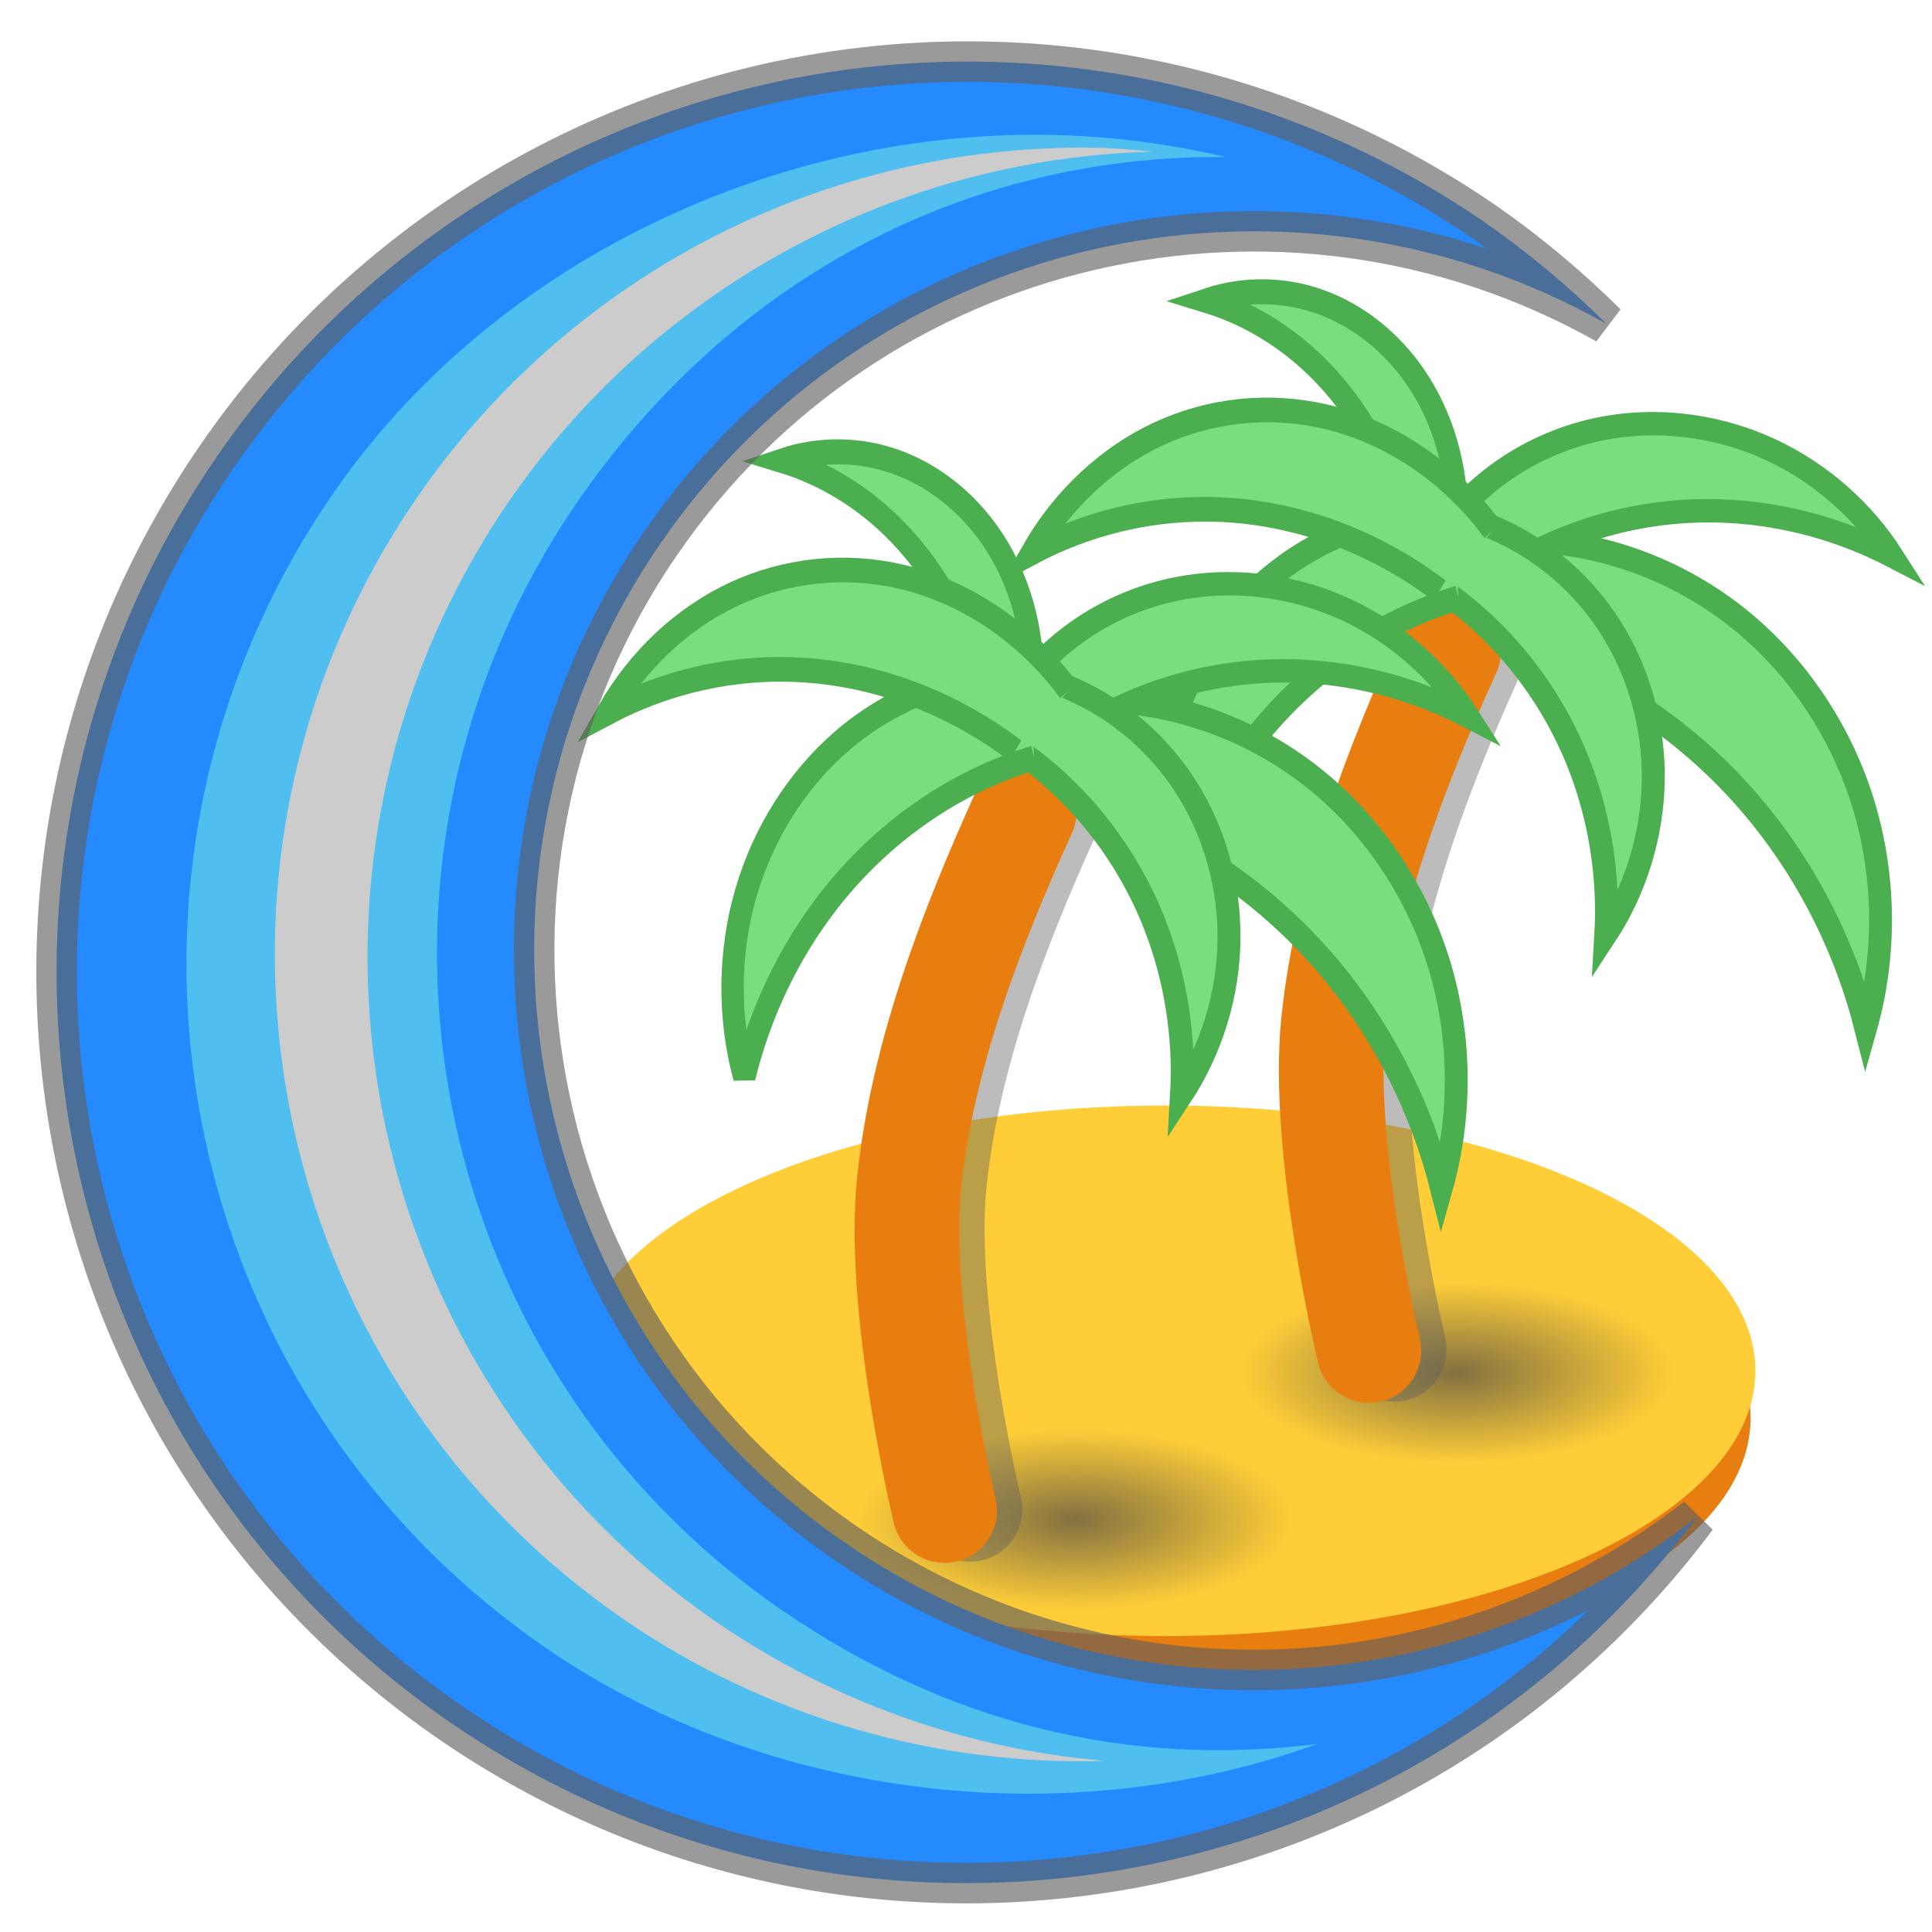
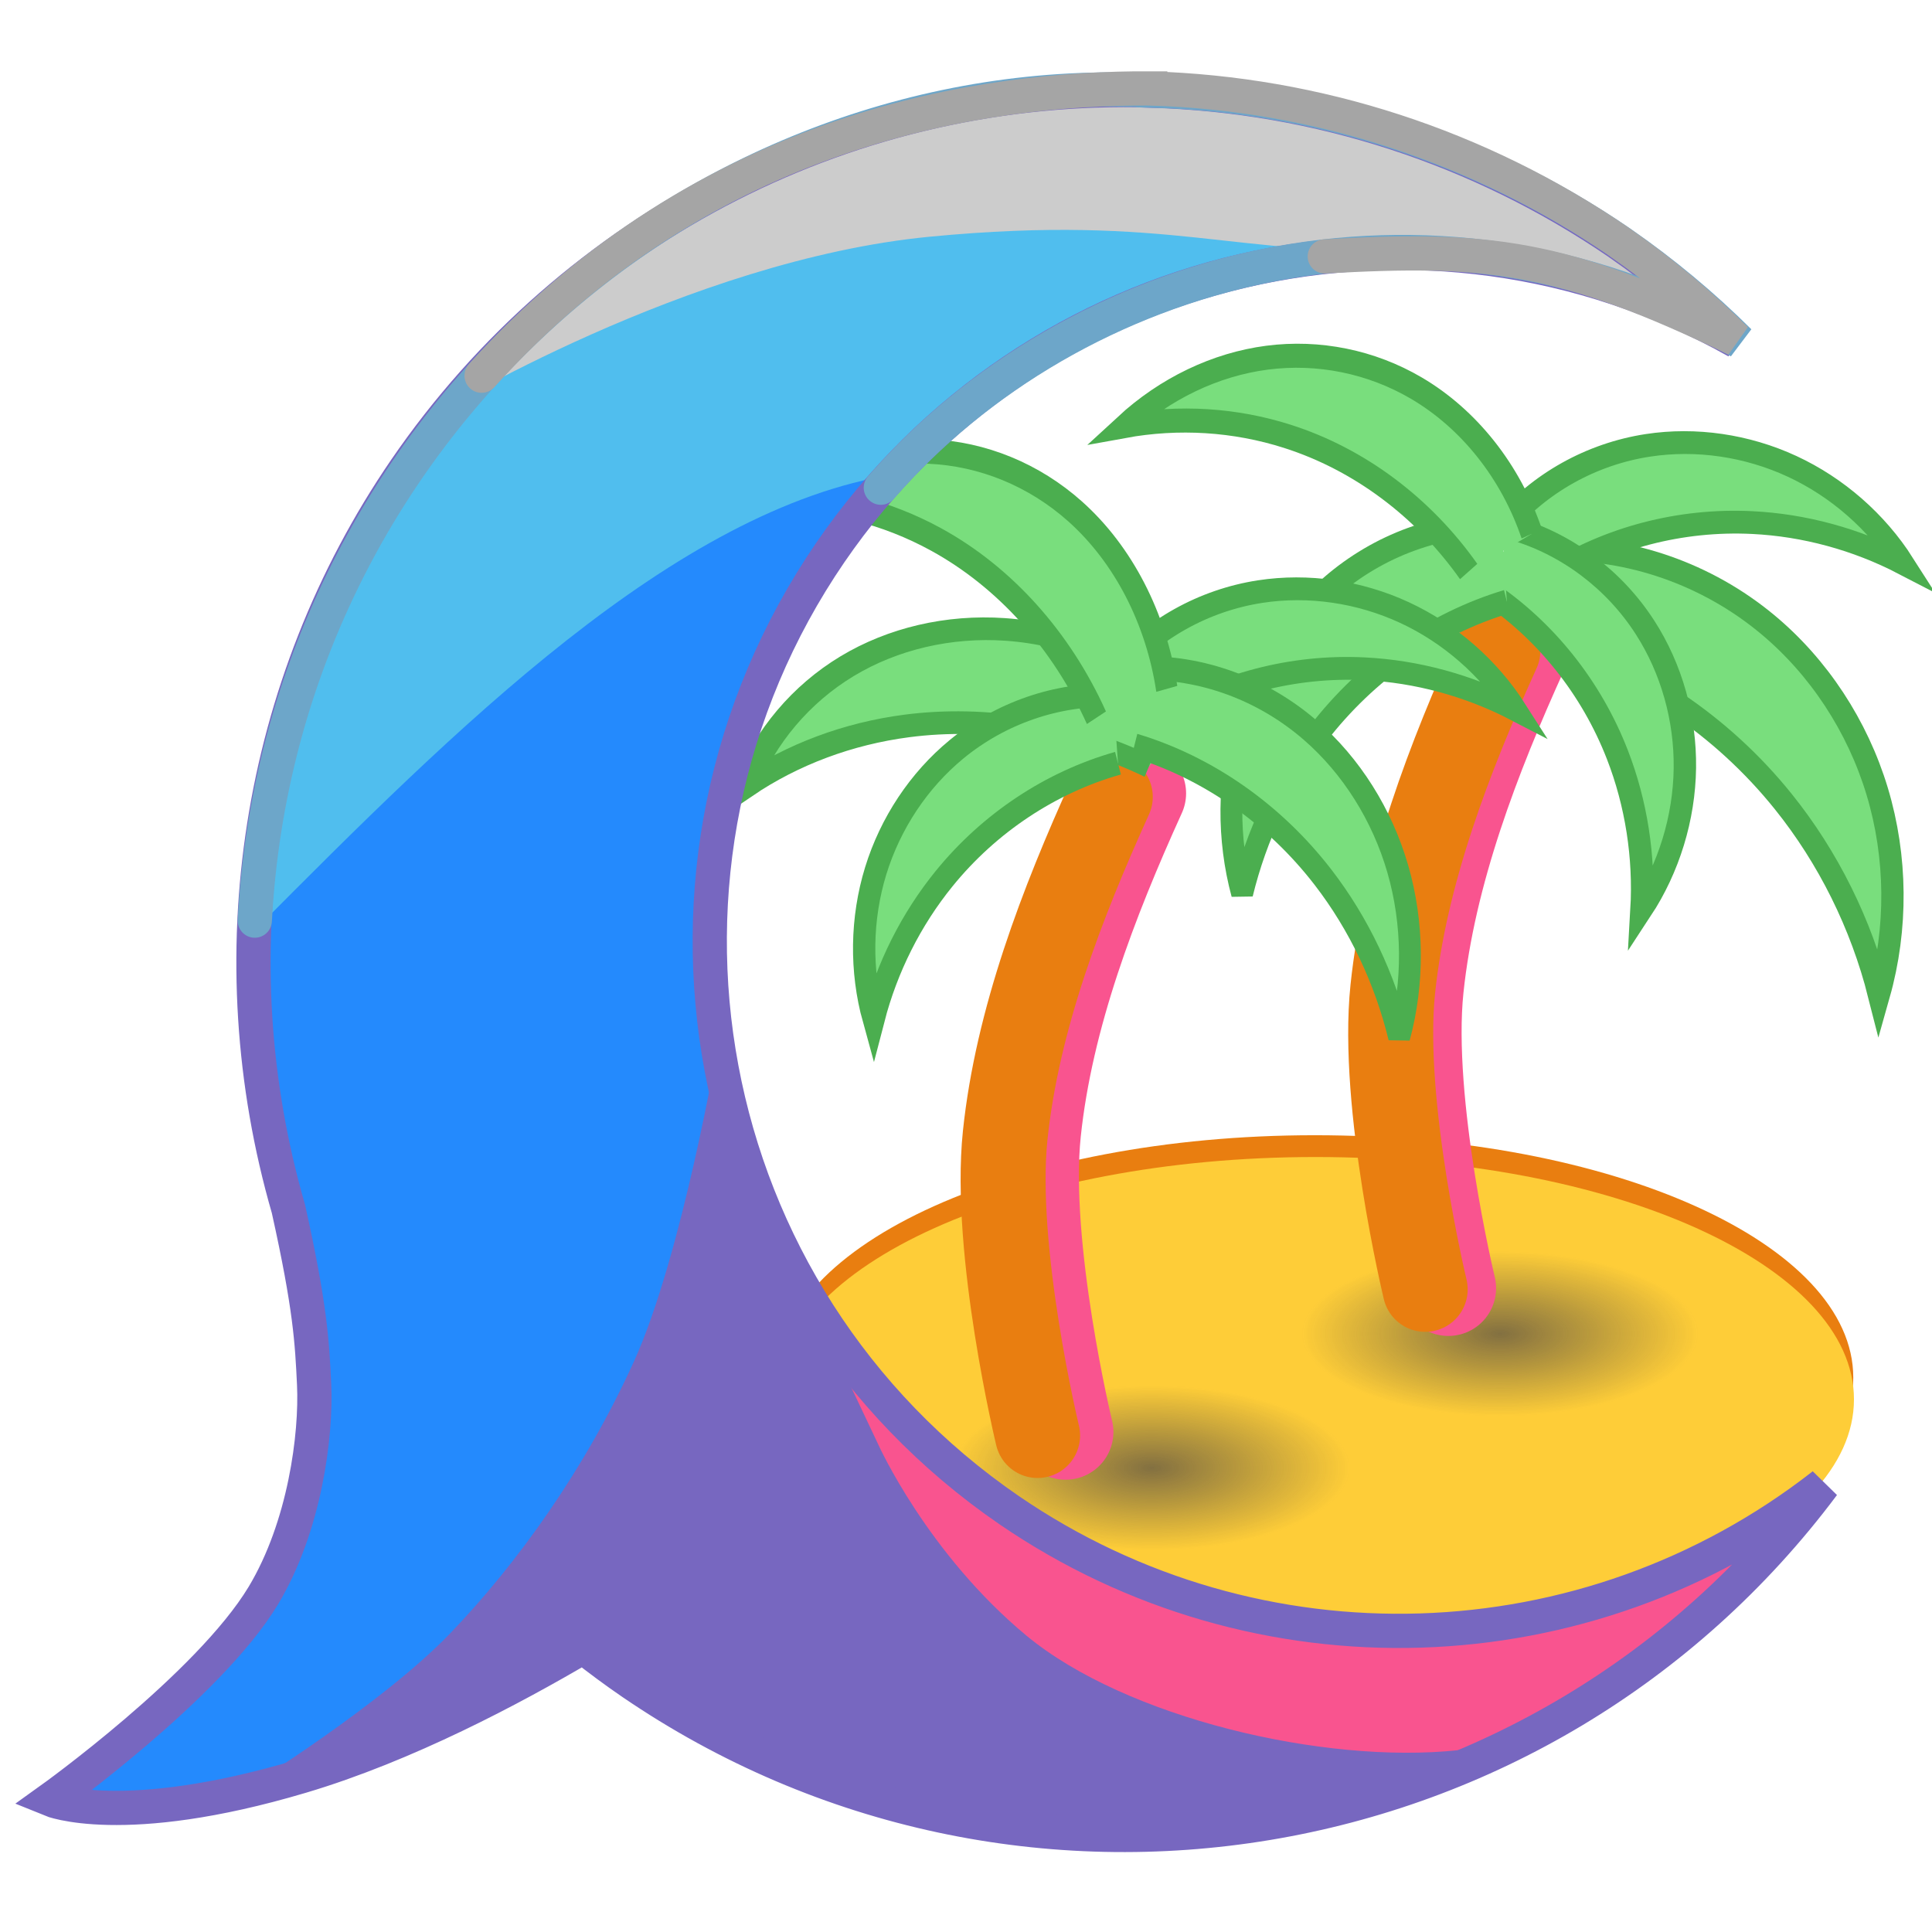
- <svg xmlns="http://www.w3.org/2000/svg" xmlns:xlink="http://www.w3.org/1999/xlink" width="64" height="64" viewBox="0 0 16.933 16.933" version="1.1" id="svg1691">
+ <svg xmlns="http://www.w3.org/2000/svg" xmlns:xlink="http://www.w3.org/1999/xlink" width="128" height="128" viewBox="0 0 16.933 16.933" version="1.1" id="svg1691">
  <defs id="defs1685">
    <linearGradient id="linearGradient4618">
      <stop style="stop-color:#454245;stop-opacity:1;" offset="0" id="stop4614" />
      <stop style="stop-color:#454245;stop-opacity:0;" offset="1" id="stop4616" />
    </linearGradient>
-     <radialGradient xlink:href="#linearGradient4618" id="radialGradient4620" cx="12.296" cy="292.122" fx="12.296" fy="292.122" r="1.571" gradientTransform="matrix(1.210526,0,0,0.5037594,-2.116169,144.939)" gradientUnits="userSpaceOnUse" />
-     <radialGradient xlink:href="#linearGradient4618" id="radialGradient4620-3" cx="12.296" cy="292.122" fx="12.296" fy="292.122" r="1.571" gradientTransform="matrix(1.210526,0,0,0.5037594,-5.458895,146.2266)" gradientUnits="userSpaceOnUse" />
+     <radialGradient xlink:href="#linearGradient4618" id="radialGradient4620" cx="12.296" cy="292.122" fx="12.296" fy="292.122" r="1.571" gradientTransform="matrix(1.105794,0,0,0.460175,-0.4497172,140.3964)" gradientUnits="userSpaceOnUse" />
+     <radialGradient xlink:href="#linearGradient4618" id="radialGradient4620-3" cx="12.296" cy="292.122" fx="12.296" fy="292.122" r="1.571" gradientTransform="matrix(1.105794,0,0,0.460175,-3.503236,141.5726)" gradientUnits="userSpaceOnUse" />
  </defs>
-   <g id="layer1" transform="translate(0,-280.0667)">
-     <ellipse style="opacity:1;fill:#e97e10;fill-opacity:1;stroke:none;stroke-width:1.55;stroke-linecap:round;stroke-linejoin:round;stroke-miterlimit:4;stroke-dasharray:none;stroke-opacity:1" id="path2241-6" cx="10.176" cy="292.496" rx="5.167" ry="2.325" />
-     <ellipse style="opacity:1;fill:#fecd38;fill-opacity:1;stroke:none;stroke-width:1.55;stroke-linecap:round;stroke-linejoin:round;stroke-miterlimit:4;stroke-dasharray:none;stroke-opacity:1" id="path2241" cx="10.218" cy="292.081" rx="5.167" ry="2.325" />
-     <path style="opacity:0.67;fill:url(#radialGradient4620);fill-opacity:1;stroke:none;stroke-width:0.372;stroke-linecap:round;stroke-linejoin:miter;stroke-miterlimit:4;stroke-dasharray:none;stroke-opacity:0.624" id="path4612" d="m 13.845,291.446 a 1.902,0.791 0 0 1 0.492,1.1 1.902,0.791 0 0 1 -2.643,0.205 1.902,0.791 0 0 1 -0.494,-1.1 1.902,0.791 0 0 1 2.643,-0.206" />
-     <rect style="fill:#248afd;stroke-width:0.083;stroke-dasharray:0.166, 0.083" width="1.664" height="4.993" x="4.158" y="269.582" id="rect1099" />
-     <rect y="269.582" x="5.822" height="4.993" width="1.664" style="fill:#4bae4f;stroke-width:0.083;stroke-dasharray:0.166, 0.083" id="rect1101" />
-     <rect y="269.582" x="7.487" height="4.993" width="1.664" style="fill:#c2352a;stroke-width:0.083;stroke-dasharray:0.166, 0.083" id="rect1103" />
-     <rect style="fill:#f9548f;stroke-width:0.083;stroke-dasharray:0.166, 0.083" width="1.664" height="4.993" x="9.151" y="269.582" id="rect1105" />
-     <rect y="269.582" x="10.815" height="4.993" width="1.664" style="fill:#e97e10;stroke-width:0.083;stroke-dasharray:0.166, 0.083" id="rect1107" />
-     <rect style="fill:#cccccc;stroke-width:0.083;stroke-dasharray:0.166, 0.083" width="1.664" height="4.993" x="14.144" y="264.589" id="rect1109" />
-     <rect style="fill:#5d5d5d;stroke-width:0.083;stroke-dasharray:0.166, 0.083" width="1.664" height="4.993" x="14.144" y="269.582" id="rect1111" />
-     <rect y="269.582" x="12.48" height="4.993" width="1.664" style="fill:#7767c0;stroke-width:0.083;stroke-dasharray:0.166, 0.083" id="rect1113" />
-     <rect y="264.589" x="4.158" height="4.993" width="1.664" style="fill:#50beee;stroke-width:0.083;stroke-dasharray:0.166, 0.083" id="rect1115" />
-     <rect style="fill:#79de7d;stroke-width:0.083;stroke-dasharray:0.166, 0.083" width="1.664" height="4.993" x="5.822" y="264.589" id="rect1117" />
-     <rect style="fill:#df574d;stroke-width:0.083;stroke-dasharray:0.166, 0.083" width="1.664" height="4.993" x="7.487" y="264.589" id="rect1119" />
-     <rect y="264.589" x="9.151" height="4.993" width="1.664" style="fill:#ff90b8;stroke-width:0.083;stroke-dasharray:0.166, 0.083" id="rect1121" />
-     <rect style="fill:#fecd38;stroke-width:0.083;stroke-dasharray:0.166, 0.083" width="1.664" height="4.993" x="10.815" y="264.589" id="rect1123" />
-     <rect style="fill:#9182d7;stroke-width:0.083;stroke-dasharray:0.166, 0.083" width="1.664" height="4.993" x="12.48" y="264.589" id="rect1125" />
-     <g id="g4472-2" transform="matrix(0.9763525,0,0,0.9763525,1.579,6.351452)">
-       <path id="path2571-9-9" d="m 11.614,286.182 c -0.477,1.049 -0.914,2.189 -1.033,3.325 -0.119,1.136 0.318,2.95 0.318,2.95" style="opacity:0.415;fill:none;stroke:#5d5d5d;stroke-width:0.939;stroke-linecap:round;stroke-linejoin:bevel;stroke-miterlimit:4;stroke-dasharray:none;stroke-opacity:1" />
-       <path id="path2571-3" d="m 11.386,286.193 c -0.477,1.049 -0.914,2.189 -1.033,3.325 -0.119,1.136 0.318,2.95 0.318,2.95" style="fill:none;stroke:#e97e10;stroke-width:0.939;stroke-linecap:round;stroke-linejoin:bevel;stroke-miterlimit:4;stroke-dasharray:none;stroke-opacity:1" />
-       <g transform="matrix(-0.8410234,0,0,0.9352758,22.31302,19.26447)" id="g2569-1">
-         <path style="display:inline;fill:#79de7d;fill-opacity:1;stroke:#4bae4f;stroke-width:0.525;stroke-miterlimit:4;stroke-dasharray:none;stroke-opacity:1" d="m 34.426,1021.24 c -1.933,-0.052 -3.877,0.597 -5.392,1.799 -1.291,1.024 -2.266,2.44 -2.763,4.011 -0.496,1.571 -0.512,3.29 -0.044,4.87 0.449,-1.693 1.277,-3.285 2.406,-4.625 1.545,-1.835 3.657,-3.187 5.971,-3.822" id="path5927-94" transform="matrix(0.4644803,0,0,0.4378002,-3.642357,-162.7635)" />
-         <path style="display:inline;fill:#79de7d;fill-opacity:1;stroke:#4bae4f;stroke-width:0.72;stroke-miterlimit:4;stroke-dasharray:none;stroke-opacity:1" d="m 34.426,1021.24 c -1.933,-0.052 -3.877,0.597 -5.392,1.799 -1.291,1.024 -2.266,2.44 -2.763,4.011 -0.496,1.571 -0.512,3.29 -0.044,4.87 0.449,-1.693 1.277,-3.285 2.406,-4.625 1.545,-1.835 3.657,-3.187 5.971,-3.822" id="path5927-5-7" transform="matrix(0.2250403,0.228181,-0.2649621,0.2121139,275.7726,59.61754)" />
-         <path style="display:inline;fill:#79de7d;fill-opacity:1;stroke:#4bae4f;stroke-width:0.72;stroke-miterlimit:4;stroke-dasharray:none;stroke-opacity:1" d="m 34.426,1021.24 c -1.933,-0.052 -3.877,0.597 -5.392,1.799 -1.291,1.024 -2.266,2.44 -2.763,4.011 -0.496,1.571 -0.512,3.29 -0.044,4.87 0.449,-1.693 1.277,-3.285 2.406,-4.625 1.545,-1.835 3.657,-3.187 5.971,-3.822" id="path5927-56-8" transform="matrix(0.323008,-0.0921123,0.1069601,0.3044542,-107.5319,-23.63495)" />
-         <path style="display:inline;fill:#79de7d;fill-opacity:1;stroke:#4bae4f;stroke-width:0.646;stroke-miterlimit:4;stroke-dasharray:none;stroke-opacity:1" d="m 34.426,1021.24 c -1.933,-0.052 -3.877,0.597 -5.392,1.799 -1.291,1.024 -2.266,2.44 -2.763,4.011 -0.496,1.571 -0.512,3.29 -0.044,4.87 0.449,-1.693 1.277,-3.285 2.406,-4.625 1.545,-1.835 3.657,-3.187 5.971,-3.822" id="path5927-9-4" transform="matrix(-0.3693039,0,0,0.3629856,25.66639,-86.62081)" />
-         <path style="display:inline;fill:#79de7d;fill-opacity:1;stroke:#4bae4f;stroke-width:0.933;stroke-miterlimit:4;stroke-dasharray:none;stroke-opacity:1" d="m 34.426,1021.24 c -1.933,-0.052 -3.877,0.597 -5.392,1.799 -1.291,1.024 -2.266,2.44 -2.763,4.011 -0.496,1.571 -0.512,3.29 -0.044,4.87 0.449,-1.693 1.277,-3.285 2.406,-4.625 1.545,-1.835 3.657,-3.187 5.971,-3.822" id="path5927-9-2-5" transform="matrix(7.8181214e-4,0.2566008,0.2502052,-7.6232603e-4,-242.6416,276.0901)" />
-         <path style="display:inline;fill:#79de7d;fill-opacity:1;stroke:#4bae4f;stroke-width:0.644;stroke-miterlimit:4;stroke-dasharray:none;stroke-opacity:1" d="m 34.426,1021.24 c -1.933,-0.052 -3.877,0.597 -5.392,1.799 -1.291,1.024 -2.266,2.44 -2.763,4.011 -0.496,1.571 -0.512,3.29 -0.044,4.87 0.449,-1.693 1.277,-3.285 2.406,-4.625 1.545,-1.835 3.657,-3.187 5.971,-3.822" id="path5927-9-0-0" transform="matrix(-0.2420591,0.2817769,0.2747538,0.236026,-259.7381,33.4994)" />
-       </g>
-     </g>
-     <path style="opacity:0.67;fill:url(#radialGradient4620-3);fill-opacity:1;stroke:none;stroke-width:0.372;stroke-linecap:round;stroke-linejoin:miter;stroke-miterlimit:4;stroke-dasharray:none;stroke-opacity:0.624" id="path4612-6" d="m 10.502,292.733 a 1.902,0.791 0 0 1 0.492,1.1 1.902,0.791 0 0 1 -2.643,0.205 1.902,0.791 0 0 1 -0.494,-1.1 1.902,0.791 0 0 1 2.643,-0.206" />
-     <g id="g4472" transform="matrix(0.9763525,0,0,0.9763525,-2.139562,7.754348)">
-       <path id="path2571-9" d="m 11.614,286.182 c -0.477,1.049 -0.914,2.189 -1.033,3.325 -0.119,1.136 0.318,2.95 0.318,2.95" style="opacity:0.415;fill:none;stroke:#5d5d5d;stroke-width:0.939;stroke-linecap:round;stroke-linejoin:bevel;stroke-miterlimit:4;stroke-dasharray:none;stroke-opacity:1" />
-       <path id="path2571" d="m 11.386,286.193 c -0.477,1.049 -0.914,2.189 -1.033,3.325 -0.119,1.136 0.318,2.95 0.318,2.95" style="fill:none;stroke:#e97e10;stroke-width:0.939;stroke-linecap:round;stroke-linejoin:bevel;stroke-miterlimit:4;stroke-dasharray:none;stroke-opacity:1" />
-       <g transform="matrix(-0.8410234,0,0,0.9352758,22.31302,19.26447)" id="g2569">
-         <path style="display:inline;fill:#79de7d;fill-opacity:1;stroke:#4bae4f;stroke-width:0.525;stroke-miterlimit:4;stroke-dasharray:none;stroke-opacity:1" d="m 34.426,1021.24 c -1.933,-0.052 -3.877,0.597 -5.392,1.799 -1.291,1.024 -2.266,2.44 -2.763,4.011 -0.496,1.571 -0.512,3.29 -0.044,4.87 0.449,-1.693 1.277,-3.285 2.406,-4.625 1.545,-1.835 3.657,-3.187 5.971,-3.822" id="path5927" transform="matrix(0.4644803,0,0,0.4378002,-3.642357,-162.7635)" />
-         <path style="display:inline;fill:#79de7d;fill-opacity:1;stroke:#4bae4f;stroke-width:0.72;stroke-miterlimit:4;stroke-dasharray:none;stroke-opacity:1" d="m 34.426,1021.24 c -1.933,-0.052 -3.877,0.597 -5.392,1.799 -1.291,1.024 -2.266,2.44 -2.763,4.011 -0.496,1.571 -0.512,3.29 -0.044,4.87 0.449,-1.693 1.277,-3.285 2.406,-4.625 1.545,-1.835 3.657,-3.187 5.971,-3.822" id="path5927-5" transform="matrix(0.2250403,0.228181,-0.2649621,0.2121139,275.7726,59.61754)" />
-         <path style="display:inline;fill:#79de7d;fill-opacity:1;stroke:#4bae4f;stroke-width:0.72;stroke-miterlimit:4;stroke-dasharray:none;stroke-opacity:1" d="m 34.426,1021.24 c -1.933,-0.052 -3.877,0.597 -5.392,1.799 -1.291,1.024 -2.266,2.44 -2.763,4.011 -0.496,1.571 -0.512,3.29 -0.044,4.87 0.449,-1.693 1.277,-3.285 2.406,-4.625 1.545,-1.835 3.657,-3.187 5.971,-3.822" id="path5927-56" transform="matrix(0.323008,-0.0921123,0.1069601,0.3044542,-107.5319,-23.63495)" />
-         <path style="display:inline;fill:#79de7d;fill-opacity:1;stroke:#4bae4f;stroke-width:0.646;stroke-miterlimit:4;stroke-dasharray:none;stroke-opacity:1" d="m 34.426,1021.24 c -1.933,-0.052 -3.877,0.597 -5.392,1.799 -1.291,1.024 -2.266,2.44 -2.763,4.011 -0.496,1.571 -0.512,3.29 -0.044,4.87 0.449,-1.693 1.277,-3.285 2.406,-4.625 1.545,-1.835 3.657,-3.187 5.971,-3.822" id="path5927-9" transform="matrix(-0.3693039,0,0,0.3629856,25.66639,-86.62081)" />
-         <path style="display:inline;fill:#79de7d;fill-opacity:1;stroke:#4bae4f;stroke-width:0.933;stroke-miterlimit:4;stroke-dasharray:none;stroke-opacity:1" d="m 34.426,1021.24 c -1.933,-0.052 -3.877,0.597 -5.392,1.799 -1.291,1.024 -2.266,2.44 -2.763,4.011 -0.496,1.571 -0.512,3.29 -0.044,4.87 0.449,-1.693 1.277,-3.285 2.406,-4.625 1.545,-1.835 3.657,-3.187 5.971,-3.822" id="path5927-9-2" transform="matrix(7.8181214e-4,0.2566008,0.2502052,-7.6232603e-4,-242.6416,276.0901)" />
-         <path style="display:inline;fill:#79de7d;fill-opacity:1;stroke:#4bae4f;stroke-width:0.644;stroke-miterlimit:4;stroke-dasharray:none;stroke-opacity:1" d="m 34.426,1021.24 c -1.933,-0.052 -3.877,0.597 -5.392,1.799 -1.291,1.024 -2.266,2.44 -2.763,4.011 -0.496,1.571 -0.512,3.29 -0.044,4.87 0.449,-1.693 1.277,-3.285 2.406,-4.625 1.545,-1.835 3.657,-3.187 5.971,-3.822" id="path5927-9-0" transform="matrix(-0.2420591,0.2817769,0.2747538,0.236026,-259.7381,33.4994)" />
-       </g>
-     </g>
-     <path style="opacity:1;fill:#248afd;fill-opacity:1;stroke:#5d5d5d;stroke-width:0.355;stroke-linecap:round;stroke-linejoin:miter;stroke-miterlimit:4;stroke-dasharray:none;stroke-opacity:0.624" d="m 8.717,280.61 a 7.985,7.985 0 0 0 -6.824,3.47 7.985,7.985 0 0 0 2.075,11.098 7.985,7.985 0 0 0 10.901,-1.811 6.307,6.307 0 0 1 -7.446,0.233 6.307,6.307 0 0 1 -1.638,-8.765 6.307,6.307 0 0 1 8.293,-1.931 7.985,7.985 0 0 0 -1.075,-0.896 l -0.012,-0.008 a 7.985,7.985 0 0 0 -4.272,-1.39 z" id="path4549" />
-     <path style="opacity:1;fill:#50beee;fill-opacity:1;stroke:none;stroke-width:0.321;stroke-linecap:round;stroke-linejoin:miter;stroke-miterlimit:4;stroke-dasharray:none;stroke-opacity:0.624" d="m 9.286,281.251 c -2.475,-0.073 -4.982,1.118 -6.38,3.161 -2.268,3.313 -1.422,7.837 1.89,10.106 1.933,1.322 4.55,1.632 6.751,0.833 -1.694,0.215 -3.267,-0.198 -4.678,-1.161 -3.183,-2.181 -3.996,-6.529 -1.816,-9.713 1.316,-1.919 3.36,-3.056 5.687,-3.034 -0.477,-0.113 -0.964,-0.177 -1.454,-0.192 z" id="path4575" />
-     <path style="opacity:1;fill:#cccccc;fill-opacity:1;stroke:none;stroke-width:0.33;stroke-linecap:round;stroke-linejoin:miter;stroke-miterlimit:4;stroke-dasharray:none;stroke-opacity:0.624" d="m 9.694,281.364 a 7.075,7.075 0 0 0 -6.047,3.075 7.075,7.075 0 0 0 1.838,9.833 7.075,7.075 0 0 0 4.201,1.228 7.075,7.075 0 0 1 -3.388,-1.204 7.075,7.075 0 0 1 -1.839,-9.833 7.075,7.075 0 0 1 5.638,-3.067 7.075,7.075 0 0 0 -0.403,-0.032 z" id="path4594" />
+   <g id="layer1" transform="translate(0,-263.1333)" style="display:inline">
+     <ellipse style="opacity:1;fill:#e97e10;fill-opacity:1;stroke:none;stroke-width:1.416;stroke-linecap:round;stroke-linejoin:round;stroke-miterlimit:4;stroke-dasharray:none;stroke-opacity:1" id="path2241-6" cx="11.523" cy="275.207" rx="4.72" ry="2.124" />
+     <ellipse style="opacity:1;fill:#fecd38;fill-opacity:1;stroke:none;stroke-width:1.416;stroke-linecap:round;stroke-linejoin:round;stroke-miterlimit:4;stroke-dasharray:none;stroke-opacity:1" id="path2241" cx="11.529" cy="275.398" rx="4.72" ry="2.124" />
+     <path style="opacity:0.67;fill:url(#radialGradient4620);fill-opacity:1;stroke:none;stroke-width:0.34;stroke-linecap:round;stroke-linejoin:miter;stroke-miterlimit:4;stroke-dasharray:none;stroke-opacity:0.624" id="path4612" d="m 14.13,274.228 a 1.737,0.723 0 0 1 0.449,1.005 1.737,0.723 0 0 1 -2.415,0.187 1.737,0.723 0 0 1 -0.451,-1.005 1.737,0.723 0 0 1 2.414,-0.188" />
+     <path style="opacity:0.67;fill:url(#radialGradient4620-3);fill-opacity:1;stroke:none;stroke-width:0.34;stroke-linecap:round;stroke-linejoin:miter;stroke-miterlimit:4;stroke-dasharray:none;stroke-opacity:0.624" id="path4612-6" d="m 11.077,275.404 a 1.737,0.723 0 0 1 0.449,1.005 1.737,0.723 0 0 1 -2.415,0.187 1.737,0.723 0 0 1 -0.451,-1.005 1.737,0.723 0 0 1 2.414,-0.188" />
  </g>
+   <g id="layer5" style="display:inline" transform="translate(0,16.93333)">
+     <path style="display:inline;opacity:1;fill:none;stroke:#f9548f;stroke-width:0.837;stroke-linecap:round;stroke-linejoin:bevel;stroke-miterlimit:4;stroke-dasharray:none;stroke-opacity:1" d="m 13.331,-11.24 c -0.425,0.936 -0.815,1.953 -0.921,2.966 -0.106,1.013 0.284,2.631 0.284,2.631" id="path2571-9-9" />
+     <path style="display:inline;fill:none;stroke:#e97e10;stroke-width:0.745;stroke-linecap:round;stroke-linejoin:bevel;stroke-miterlimit:4;stroke-dasharray:none;stroke-opacity:1" d="m 13.128,-11.23 c -0.425,0.936 -0.815,1.953 -0.921,2.966 -0.106,1.013 0.284,2.631 0.284,2.631" id="path2571-3" />
+     <path style="display:inline;opacity:1;fill:none;stroke:#f9548f;stroke-width:0.837;stroke-linecap:round;stroke-linejoin:bevel;stroke-miterlimit:4;stroke-dasharray:none;stroke-opacity:1" d="m 9.977,-9.98 c -0.425,0.936 -0.815,1.953 -0.921,2.966 -0.106,1.013 0.284,2.631 0.284,2.631" id="path2571-9" />
+     <path style="display:inline;fill:none;stroke:#e97e10;stroke-width:0.745;stroke-linecap:round;stroke-linejoin:bevel;stroke-miterlimit:4;stroke-dasharray:none;stroke-opacity:1" d="m 9.731,-9.949 c -0.425,0.936 -0.815,1.953 -0.921,2.966 -0.106,1.013 0.284,2.631 0.284,2.631" id="path2571" />
+   </g>
+   <g id="layer3" style="display:inline" transform="translate(0,16.93333)">
+     <path style="display:inline;fill:#79de7d;fill-opacity:1;stroke:#4bae4f;stroke-width:0.561;stroke-miterlimit:4;stroke-dasharray:none;stroke-opacity:1" d="m 34.426,1021.24 c -1.933,-0.052 -3.877,0.597 -5.392,1.799 -1.291,1.024 -2.266,2.44 -2.763,4.011 -0.496,1.571 -0.512,3.29 -0.044,4.87 0.449,-1.693 1.277,-3.285 2.406,-4.625 1.545,-1.835 3.657,-3.187 5.971,-3.822" id="path5927-94" transform="matrix(-0.348403,0,0,0.3651928,25.60564,-385.0683)" />
+     <path style="display:inline;fill:#79de7d;fill-opacity:1;stroke:#4bae4f;stroke-width:0.769;stroke-miterlimit:4;stroke-dasharray:none;stroke-opacity:1" d="m 34.426,1021.24 c -1.933,-0.052 -3.877,0.597 -5.392,1.799 -1.291,1.024 -2.266,2.44 -2.763,4.011 -0.496,1.571 -0.512,3.29 -0.044,4.87 0.449,-1.693 1.277,-3.285 2.406,-4.625 1.545,-1.835 3.657,-3.187 5.971,-3.822" id="path5927-5-7" transform="matrix(-0.168801,0.1903381,0.198746,0.1769356,-183.9812,-199.5683)" />
+     <path style="display:inline;fill:#79de7d;fill-opacity:1;stroke:#4bae4f;stroke-width:0.769;stroke-miterlimit:4;stroke-dasharray:none;stroke-opacity:1" d="m 34.426,1021.24 c -1.933,-0.052 -3.877,0.597 -5.392,1.799 -1.291,1.024 -2.266,2.44 -2.763,4.011 -0.496,1.571 -0.512,3.29 -0.044,4.87 0.449,-1.693 1.277,-3.285 2.406,-4.625 1.545,-1.835 3.657,-3.187 5.971,-3.822" id="path5927-56-8" transform="matrix(-0.2422857,-0.07683583,-0.08022993,0.2539617,103.5323,-269.0136)" />
+     <path style="display:inline;fill:#79de7d;fill-opacity:1;stroke:#4bae4f;stroke-width:0.691;stroke-miterlimit:4;stroke-dasharray:none;stroke-opacity:1" d="m 34.426,1021.24 c -1.933,-0.052 -3.877,0.597 -5.392,1.799 -1.291,1.024 -2.266,2.44 -2.763,4.011 -0.496,1.571 -0.512,3.29 -0.044,4.87 0.449,-1.693 1.277,-3.285 2.406,-4.625 1.545,-1.835 3.657,-3.187 5.971,-3.822" id="path5927-9-4" transform="matrix(0.277012,0,0,0.3027858,3.621384,-321.5535)" />
+     <path style="display:inline;fill:#79de7d;fill-opacity:1;stroke:#4bae4f;stroke-width:0.689;stroke-miterlimit:4;stroke-dasharray:none;stroke-opacity:1" d="m 34.426,1021.24 c -1.933,-0.052 -3.877,0.597 -5.392,1.799 -1.291,1.024 -2.266,2.44 -2.763,4.011 -0.496,1.571 -0.512,3.29 -0.044,4.87 0.449,-1.693 1.277,-3.285 2.406,-4.625 1.545,-1.835 3.657,-3.187 5.971,-3.822" id="path5927-9-0-0" transform="matrix(0.1023118,0.2788279,-0.2558332,0.1256394,271.1701,-150.1614)" />
+     <path style="display:inline;fill:#79de7d;fill-opacity:1;stroke:#4bae4f;stroke-width:0.674;stroke-miterlimit:4;stroke-dasharray:none;stroke-opacity:1" d="m 34.426,1021.24 c -1.933,-0.052 -3.877,0.597 -5.392,1.799 -1.291,1.024 -2.266,2.44 -2.763,4.011 -0.496,1.571 -0.512,3.29 -0.044,4.87 0.449,-1.693 1.277,-3.285 2.406,-4.625 1.545,-1.835 3.657,-3.187 5.971,-3.822" id="path5927" transform="matrix(0.2400855,0.1989947,-0.180326,0.217562,186.32,-239.7687)" />
+     <path style="display:inline;fill:#79de7d;fill-opacity:1;stroke:#4bae4f;stroke-width:0.769;stroke-miterlimit:4;stroke-dasharray:none;stroke-opacity:1" d="m 34.426,1021.24 c -1.933,-0.052 -3.877,0.597 -5.392,1.799 -1.291,1.024 -2.266,2.44 -2.763,4.011 -0.496,1.571 -0.512,3.29 -0.044,4.87 0.449,-1.693 1.277,-3.285 2.406,-4.625 1.545,-1.835 3.657,-3.187 5.971,-3.822" id="path5927-5" transform="matrix(-0.168801,0.1903381,0.198746,0.1769356,-187.3781,-198.2868)" />
+     <path style="display:inline;fill:#79de7d;fill-opacity:1;stroke:#4bae4f;stroke-width:0.769;stroke-miterlimit:4;stroke-dasharray:none;stroke-opacity:1" d="m 34.426,1021.24 c -1.933,-0.052 -3.877,0.597 -5.392,1.799 -1.291,1.024 -2.266,2.44 -2.763,4.011 -0.496,1.571 -0.512,3.29 -0.044,4.87 0.449,-1.693 1.277,-3.285 2.406,-4.625 1.545,-1.835 3.657,-3.187 5.971,-3.822" id="path5927-56" transform="matrix(0.2541749,0.00112485,-0.00147288,0.2663291,2.510476,-282.8638)" />
+     <path style="display:inline;fill:#79de7d;fill-opacity:1;stroke:#4bae4f;stroke-width:0.691;stroke-miterlimit:4;stroke-dasharray:none;stroke-opacity:1" d="m 34.426,1021.24 c -1.933,-0.052 -3.877,0.597 -5.392,1.799 -1.291,1.024 -2.266,2.44 -2.763,4.011 -0.496,1.571 -0.512,3.29 -0.044,4.87 0.449,-1.693 1.277,-3.285 2.406,-4.625 1.545,-1.835 3.657,-3.187 5.971,-3.822" id="path5927-9" transform="matrix(-0.277012,0,0,0.3027858,19.52831,-320.2936)" />
+     <path style="display:inline;fill:#79de7d;fill-opacity:1;stroke:#4bae4f;stroke-width:0.652;stroke-miterlimit:4;stroke-dasharray:none;stroke-opacity:1" d="m 34.426,1021.24 c -1.933,-0.052 -3.877,0.597 -5.392,1.799 -1.291,1.024 -2.266,2.44 -2.763,4.011 -0.496,1.571 -0.512,3.29 -0.044,4.87 0.449,-1.693 1.277,-3.285 2.406,-4.625 1.545,-1.835 3.657,-3.187 5.971,-3.822" id="path5927-9-0" transform="matrix(0.0553916,0.3177721,-0.2805922,0.0879328,294.8714,-111.6359)" />
+   </g>
+   <g id="layer2" style="display:inline" transform="translate(0,16.93333)">
+     <path style="display:inline;opacity:1;fill:#248afd;fill-opacity:1;stroke:none;stroke-width:0.34;stroke-linecap:round;stroke-linejoin:miter;stroke-miterlimit:4;stroke-dasharray:none;stroke-opacity:1" d="m 10.053,-16.12 a 7.649,7.649 0 0 0 -6.537,3.324 7.649,7.649 0 0 0 1.988,10.631 7.649,7.649 0 0 0 10.442,-1.734 6.041,6.041 0 0 1 -7.132,0.224 6.041,6.041 0 0 1 -1.569,-8.396 6.041,6.041 0 0 1 7.944,-1.85 7.649,7.649 0 0 0 -1.03,-0.858 l -0.011,-0.008 a 7.649,7.649 0 0 0 -4.092,-1.332 z" id="path4549" />
+     <path style="fill:#50beee;fill-opacity:1;stroke:none;stroke-width:0.253px;stroke-linecap:butt;stroke-linejoin:miter;stroke-opacity:1" d="m 2.245,-8.792 c 0.091,-1.237 0.336,-2.061 0.769,-3.1 0.613,-1.47 1.422,-2.092 2.806,-3.055 1.449,-1.008 3.141,-1.255 4.571,-1.109 1.56,0.159 4.186,1.72 4.526,1.923 0.339,0.204 -0.724,-0.588 -1.923,-0.611 -1.199,-0.023 -3.508,0.385 -4.413,1.154 -0.905,0.769 -0.747,0.815 -0.747,0.815 -1.921,0.305 -3.849,2.233 -5.589,3.983 z" id="path4581" />
+     <path style="fill:#cccccc;fill-opacity:1;stroke:none;stroke-width:0.253px;stroke-linecap:butt;stroke-linejoin:miter;stroke-opacity:1" d="m 3.807,-13.296 c 0,0 1.603,-1.582 2.78,-2.125 0.588,-0.272 1.848,-0.676 3.066,-0.715 1.218,-0.038 2.393,0.29 2.846,0.449 0.909,0.32 2.655,1.662 2.655,1.662 0,0 -1.186,-0.796 -2.748,-0.721 -1.568,0.075 -2.127,-0.317 -4.254,-0.113 -2.127,0.204 -4.345,1.561 -4.345,1.561 z" id="path4583" />
+     <path style="fill:#248afd;fill-opacity:1;stroke:none;stroke-width:0.253px;stroke-linecap:butt;stroke-linejoin:miter;stroke-opacity:1" d="m 2.359,-6.824 c 0,0 0.497,2.493 0.136,3.349 -0.361,0.856 -2.127,2.376 -2.127,2.376 0,0 0.633,0.26 2.195,-0.204 1.562,-0.464 3.191,-1.584 3.191,-1.584 l -2.15,-3.598 z" id="path4728" />
+     <path style="display:inline;fill:#7767c0;fill-opacity:1;stroke:none;stroke-width:0.253px;stroke-linecap:butt;stroke-linejoin:miter;stroke-opacity:1" d="m 15.71,-3.723 c 0,0 -0.288,0.501 -0.817,0.982 -0.529,0.481 -1.299,0.942 -1.695,1.145 -0.792,0.407 -3.372,0.95 -4.571,0.679 C 8.027,-1.053 7.226,-1.343 6.521,-1.686 c -0.704,-0.342 -1.312,-0.737 -1.334,-0.703 -0.045,0.068 -0.023,-0.113 -1.018,0.385 -0.996,0.498 -2.014,0.747 -2.014,0.747 0,0 1.193,-0.739 1.788,-1.358 0.595,-0.619 1.188,-1.45 1.612,-2.383 0.424,-0.932 0.741,-2.8 0.741,-2.8 0,0 0.219,1.101 0.773,2.125 0.554,1.023 1.442,1.968 2.055,2.288 1.227,0.64 3.236,0.724 4.254,0.566 1.018,-0.158 2.331,-0.905 2.331,-0.905 v 1e-5 z" id="path4760" />
+     <path style="fill:#f9548f;fill-opacity:1;stroke:none;stroke-width:0.253px;stroke-linecap:butt;stroke-linejoin:miter;stroke-opacity:1" d="m 6.873,-6.016 c 0,0 1.138,1.925 2.589,2.632 1.018,0.496 1.653,0.701 2.674,0.727 1.021,0.026 3.214,-0.688 3.214,-0.688 l -1.372,1.34 c 0,0 -0.329,0.398 -1.196,0.411 -1.184,0.126 -2.918,-0.285 -3.786,-1.004 -0.868,-0.72 -1.296,-1.67 -1.296,-1.67 z" id="path4763" />
+     <path style="display:inline;opacity:1;fill:none;fill-opacity:1;stroke:#7767c0;stroke-width:0.3;stroke-linecap:round;stroke-linejoin:miter;stroke-miterlimit:4;stroke-dasharray:none;stroke-opacity:1" d="m 10.088,-16.141 c -2.603,-0.077 -5.066,1.176 -6.537,3.324 -1.297,1.896 -1.66,4.275 -1.023,6.479 0.192,0.863 0.207,1.164 0.225,1.537 0.021,0.445 -0.081,1.246 -0.445,1.852 -0.478,0.794 -1.866,1.788 -1.866,1.788 0,0 0.634,0.261 2.195,-0.203 0.92,-0.273 1.854,-0.771 2.474,-1.136 0.139,0.11 0.281,0.215 0.427,0.315 3.383,2.312 7.988,1.547 10.442,-1.735 -2.075,1.621 -4.96,1.711 -7.133,0.224 -2.751,-1.886 -3.454,-5.644 -1.569,-8.396 1.769,-2.58 5.216,-3.383 7.944,-1.849 -0.318,-0.316 -0.662,-0.603 -1.03,-0.858 l -0.011,-0.008 c -1.209,-0.826 -2.629,-1.289 -4.092,-1.332 z" id="path4549-3" />
+     <path style="display:inline;opacity:1;fill:none;fill-opacity:1;stroke:#6da6c9;stroke-width:0.3;stroke-linecap:round;stroke-linejoin:miter;stroke-miterlimit:4;stroke-dasharray:none;stroke-opacity:1" d="m 7.72,-12.659 c 1.687,-1.943 4.797,-2.816 7.524,-1.282 -0.318,-0.316 -0.662,-0.603 -1.03,-0.858 l -0.011,-0.008 c -1.209,-0.826 -2.629,-1.289 -4.092,-1.332 v -4.95e-4 c -3.949,-0.207 -7.647,2.959 -7.878,7.275" id="path4549-3-7" />
+     <path style="display:inline;opacity:1;fill:none;fill-opacity:1;stroke:#a5a5a5;stroke-width:0.3;stroke-linecap:round;stroke-linejoin:miter;stroke-miterlimit:4;stroke-dasharray:none;stroke-opacity:1" d="m 11.611,-14.686 c 1.419,-0.08 2.07,-0.015 3.603,0.726 -0.318,-0.316 -0.662,-0.603 -1.03,-0.858 l -0.011,-0.008 c -1.209,-0.826 -2.629,-1.289 -4.092,-1.332 v -4.95e-4 c -1.435,-0.006 -3.884,0.324 -5.86,2.518" id="path4549-3-7-5" />
+   </g>
+   <g id="layer4" transform="translate(0,16.93333)" />
</svg>
